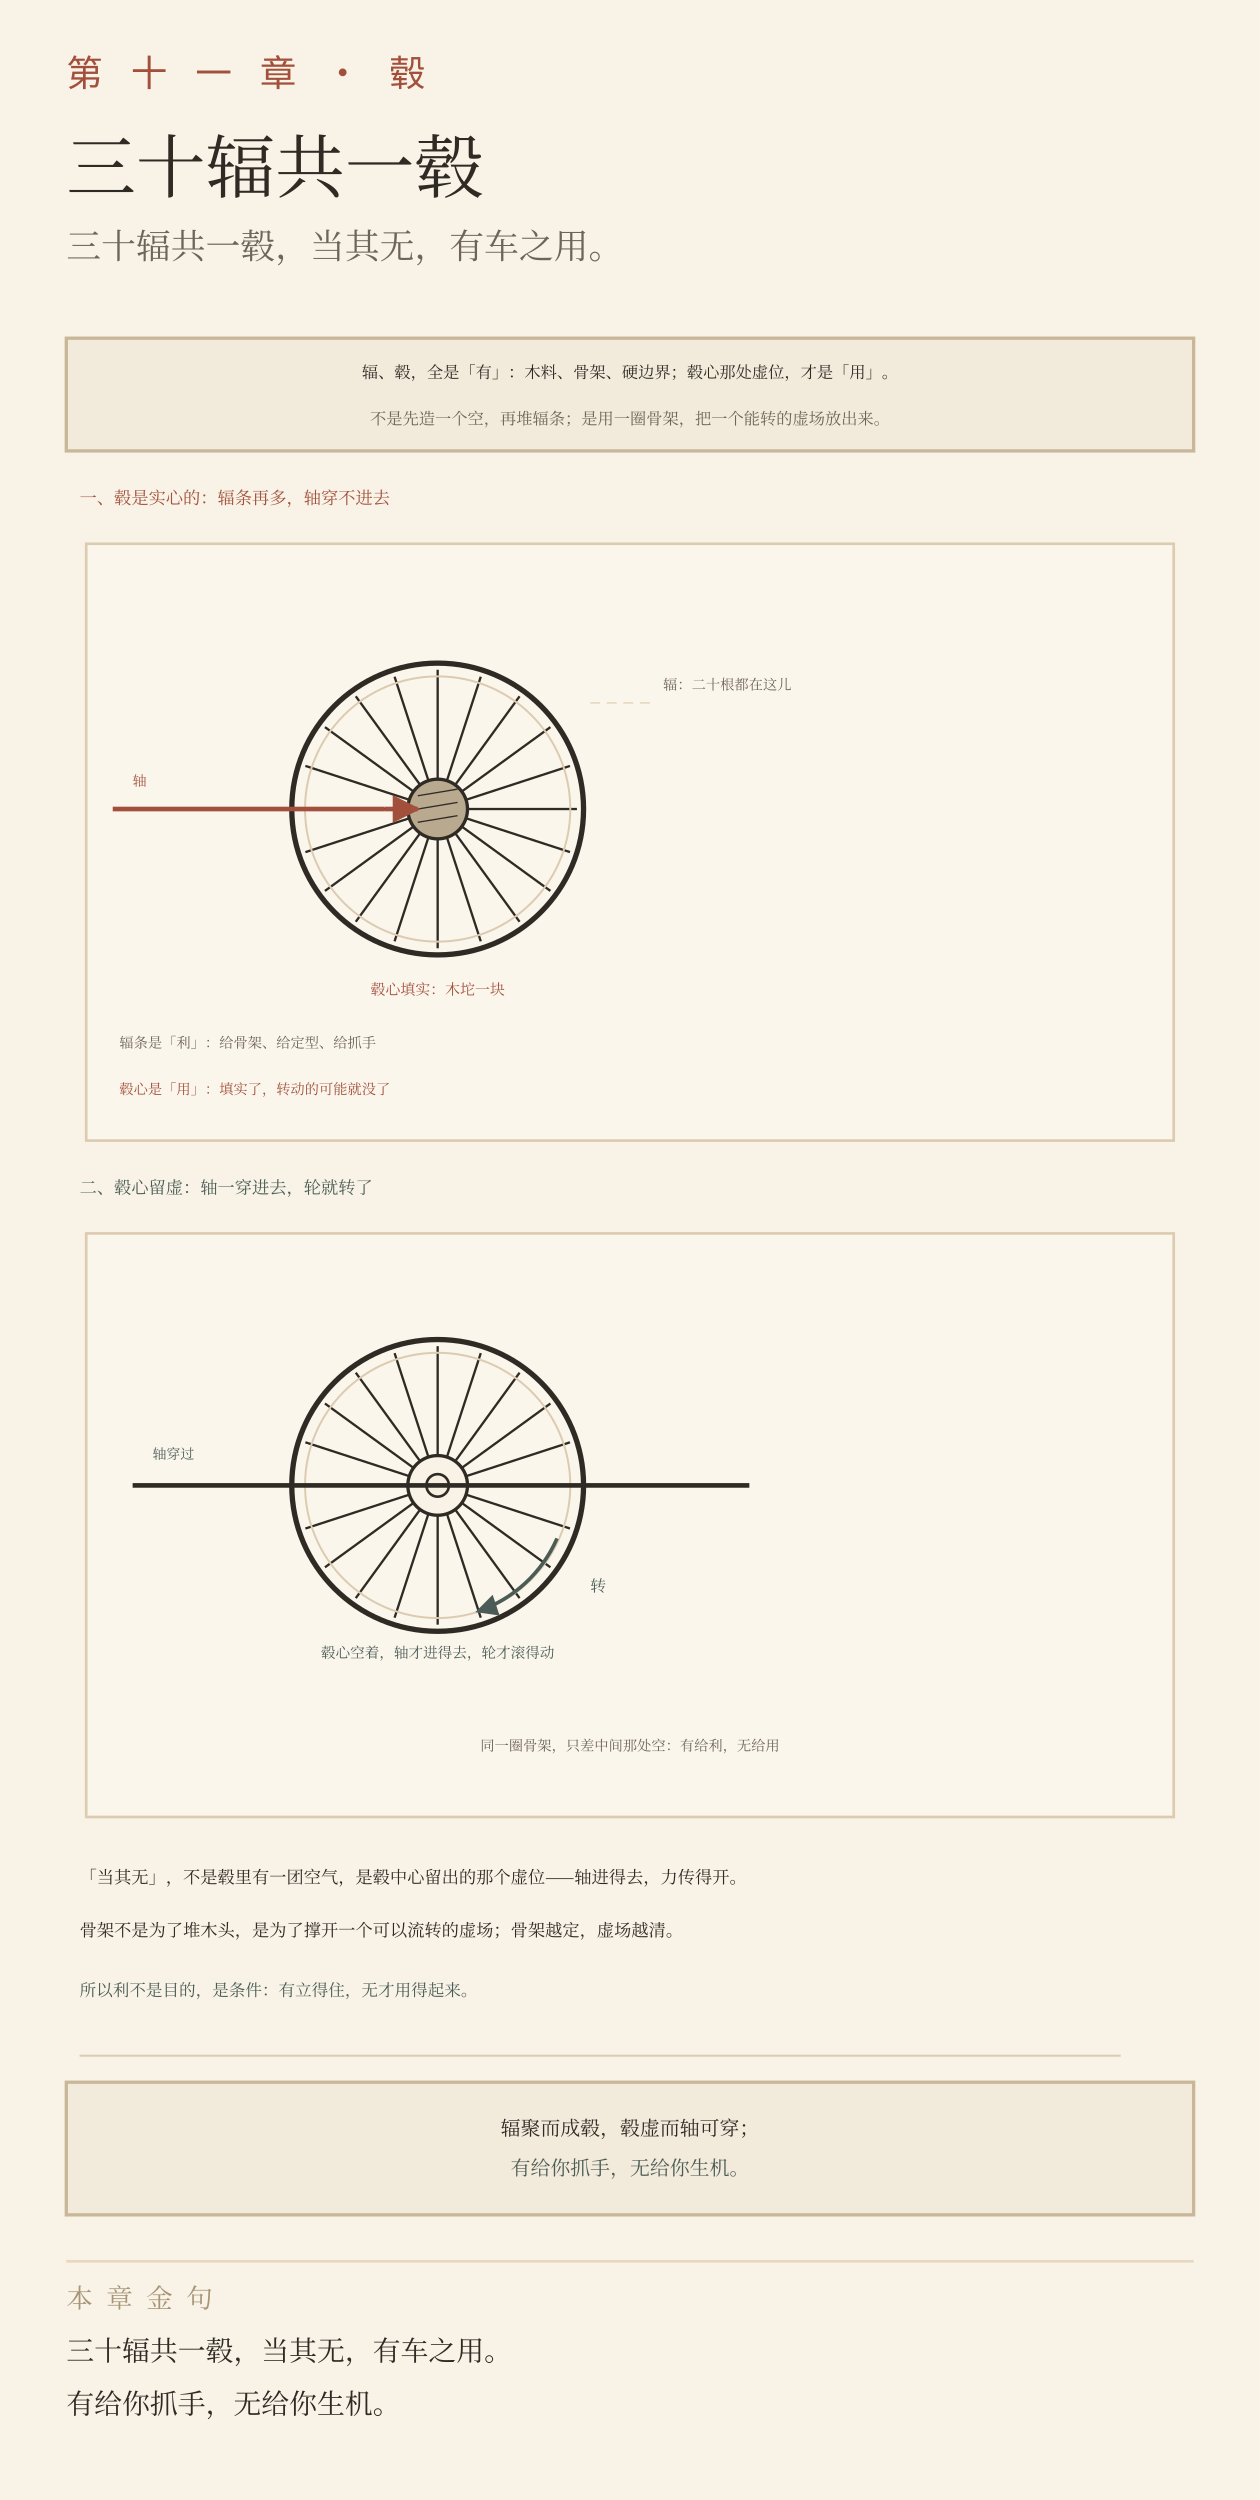
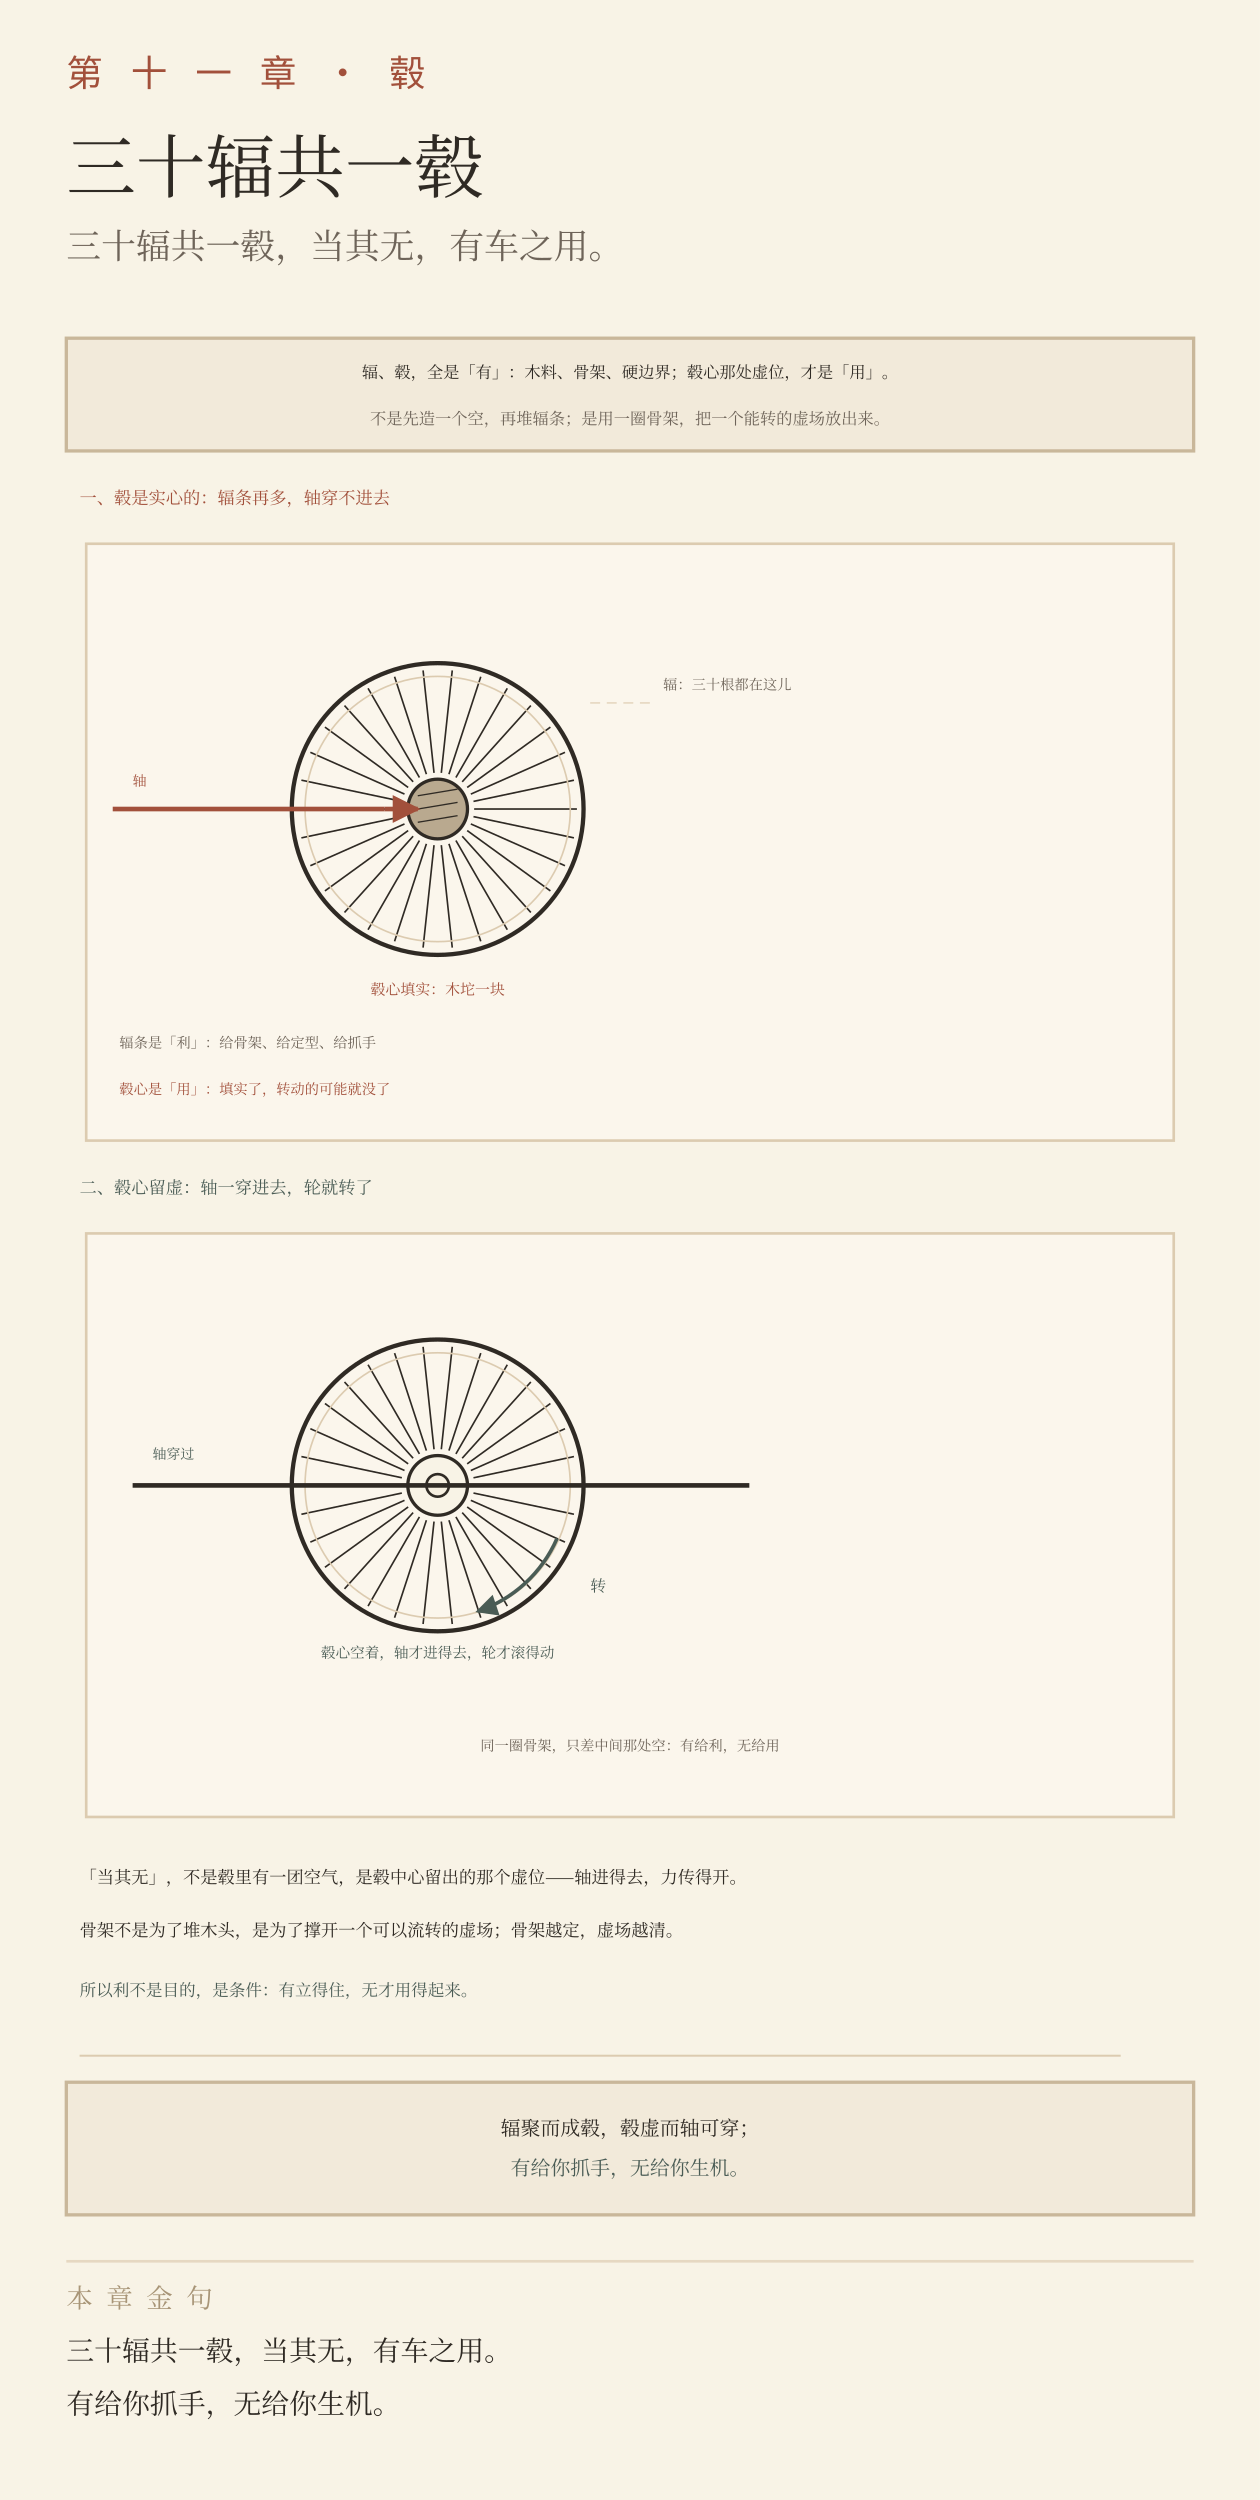
<svg xmlns="http://www.w3.org/2000/svg" viewBox="0 0 380 754" role="img" aria-label="辐条再漂亮，毂是实心木坨，也转不起来" font-family="'Noto Serif CJK SC','Noto Serif SC','Songti SC',serif">
  <defs>
    <marker id="arr" viewBox="0 0 10 10" refX="9" refY="5" markerWidth="6" markerHeight="6" orient="auto">
      <path d="M0 0 L10 5 L0 10 z" fill="#6E6459" />
    </marker>
    <marker id="arr2" viewBox="0 0 10 10" refX="9" refY="5" markerWidth="6" markerHeight="6" orient="auto">
      <path d="M0 0 L10 5 L0 10 z" fill="#4A5C55" />
    </marker>
    <marker id="arrL" viewBox="0 0 10 10" refX="1" refY="5" markerWidth="6" markerHeight="6" orient="auto">
      <path d="M10 0 L0 5 L10 10 z" fill="#4A5C55" />
    </marker>
    <marker id="arrS" viewBox="0 0 10 10" refX="9" refY="5" markerWidth="6" markerHeight="6" orient="auto">
      <path d="M0 0 L10 5 L0 10 z" fill="#A2503B" />
    </marker>
  </defs>
  <rect x="0" y="0" width="380" height="754" fill="#F8F3E6" />
  <text x="20" y="26" font-size="11" fill="#A2503B" font-family="'Noto Sans CJK SC','Noto Sans SC',sans-serif" letter-spacing="3">第 十 一 章 · 毂</text>
  <text x="20" y="58" font-size="21" fill="#2F2A24">三十辐共一毂</text>
  <text x="20" y="78" font-size="10.5" fill="#6E6459">三十辐共一毂，当其无，有车之用。</text>
  <rect x="20" y="102" width="340" height="34" fill="#F2EADA" stroke="#C9B79A" stroke-width="1.0" />
  <text x="190" y="114" font-size="4.9" fill="#2F2A24" text-anchor="middle">辐、毂，全是「有」：木料、骨架、硬边界；毂心那处虚位，才是「用」。</text>
  <text x="190" y="128" font-size="4.9" fill="#6E6459" text-anchor="middle">不是先造一个空，再堆辐条；是用一圈骨架，把一个能转的虚场放出来。</text>
  <text x="24" y="152" font-size="5.2" fill="#A2503B">一、毂是实心的：辐条再多，轴穿不进去</text>
  <rect x="26" y="164" width="328" height="180" fill="#FBF6EC" stroke="#DCCBB0" stroke-width="0.8" />
-   <line x1="141.0" y1="244.0" x2="174.0" y2="244.0" stroke="#2F2A24" stroke-width="0.7" />
-   <line x1="140.6" y1="246.8" x2="171.9" y2="257.0" stroke="#2F2A24" stroke-width="0.7" />
-   <line x1="139.3" y1="249.3" x2="166.0" y2="268.7" stroke="#2F2A24" stroke-width="0.7" />
-   <line x1="137.3" y1="251.3" x2="156.7" y2="278.0" stroke="#2F2A24" stroke-width="0.7" />
-   <line x1="134.8" y1="252.6" x2="145.0" y2="283.9" stroke="#2F2A24" stroke-width="0.7" />
-   <line x1="132.0" y1="253.0" x2="132.0" y2="286.0" stroke="#2F2A24" stroke-width="0.7" />
-   <line x1="129.2" y1="252.6" x2="119.0" y2="283.9" stroke="#2F2A24" stroke-width="0.7" />
-   <line x1="126.7" y1="251.3" x2="107.3" y2="278.0" stroke="#2F2A24" stroke-width="0.7" />
-   <line x1="124.7" y1="249.3" x2="98.0" y2="268.7" stroke="#2F2A24" stroke-width="0.7" />
-   <line x1="123.4" y1="246.8" x2="92.1" y2="257.0" stroke="#2F2A24" stroke-width="0.7" />
-   <line x1="123.0" y1="244.0" x2="90.0" y2="244.0" stroke="#2F2A24" stroke-width="0.7" />
-   <line x1="123.4" y1="241.2" x2="92.1" y2="231.0" stroke="#2F2A24" stroke-width="0.7" />
-   <line x1="124.7" y1="238.7" x2="98.0" y2="219.3" stroke="#2F2A24" stroke-width="0.7" />
-   <line x1="126.7" y1="236.7" x2="107.3" y2="210.0" stroke="#2F2A24" stroke-width="0.7" />
-   <line x1="129.2" y1="235.4" x2="119.0" y2="204.1" stroke="#2F2A24" stroke-width="0.7" />
-   <line x1="132.0" y1="235.0" x2="132.0" y2="202.0" stroke="#2F2A24" stroke-width="0.7" />
-   <line x1="134.8" y1="235.4" x2="145.0" y2="204.1" stroke="#2F2A24" stroke-width="0.7" />
-   <line x1="137.3" y1="236.7" x2="156.7" y2="210.0" stroke="#2F2A24" stroke-width="0.7" />
-   <line x1="139.3" y1="238.7" x2="166.0" y2="219.3" stroke="#2F2A24" stroke-width="0.7" />
-   <line x1="140.6" y1="241.2" x2="171.9" y2="231.0" stroke="#2F2A24" stroke-width="0.7" />
-   <circle cx="132" cy="244" r="44" fill="none" stroke="#2F2A24" stroke-width="1.6" />
-   <circle cx="132" cy="244" r="40" fill="none" stroke="#DCCBB0" stroke-width="0.6" />
+   <line x1="143.0" y1="244.0" x2="174.0" y2="244.0" stroke="#2F2A24" stroke-width="0.5" />
+   <line x1="142.8" y1="246.3" x2="173.1" y2="252.7" stroke="#2F2A24" stroke-width="0.5" />
+   <line x1="142.0" y1="248.5" x2="170.4" y2="261.1" stroke="#2F2A24" stroke-width="0.5" />
+   <line x1="140.9" y1="250.5" x2="166.0" y2="268.7" stroke="#2F2A24" stroke-width="0.5" />
+   <line x1="139.4" y1="252.2" x2="160.1" y2="275.2" stroke="#2F2A24" stroke-width="0.5" />
+   <line x1="137.5" y1="253.5" x2="153.0" y2="280.4" stroke="#2F2A24" stroke-width="0.5" />
+   <line x1="135.4" y1="254.5" x2="145.0" y2="283.9" stroke="#2F2A24" stroke-width="0.5" />
+   <line x1="133.1" y1="254.9" x2="136.4" y2="285.8" stroke="#2F2A24" stroke-width="0.5" />
+   <line x1="130.9" y1="254.9" x2="127.6" y2="285.8" stroke="#2F2A24" stroke-width="0.5" />
+   <line x1="128.6" y1="254.5" x2="119.0" y2="283.9" stroke="#2F2A24" stroke-width="0.5" />
+   <line x1="126.5" y1="253.5" x2="111.0" y2="280.4" stroke="#2F2A24" stroke-width="0.5" />
+   <line x1="124.6" y1="252.2" x2="103.9" y2="275.2" stroke="#2F2A24" stroke-width="0.5" />
+   <line x1="123.1" y1="250.5" x2="98.0" y2="268.7" stroke="#2F2A24" stroke-width="0.5" />
+   <line x1="122.0" y1="248.5" x2="93.6" y2="261.1" stroke="#2F2A24" stroke-width="0.5" />
+   <line x1="121.2" y1="246.3" x2="90.9" y2="252.7" stroke="#2F2A24" stroke-width="0.5" />
+   <line x1="121.0" y1="244.0" x2="90.0" y2="244.0" stroke="#2F2A24" stroke-width="0.5" />
+   <line x1="121.2" y1="241.7" x2="90.9" y2="235.3" stroke="#2F2A24" stroke-width="0.5" />
+   <line x1="122.0" y1="239.5" x2="93.6" y2="226.9" stroke="#2F2A24" stroke-width="0.5" />
+   <line x1="123.1" y1="237.5" x2="98.0" y2="219.3" stroke="#2F2A24" stroke-width="0.5" />
+   <line x1="124.6" y1="235.8" x2="103.9" y2="212.8" stroke="#2F2A24" stroke-width="0.5" />
+   <line x1="126.5" y1="234.5" x2="111.0" y2="207.6" stroke="#2F2A24" stroke-width="0.5" />
+   <line x1="128.6" y1="233.5" x2="119.0" y2="204.1" stroke="#2F2A24" stroke-width="0.5" />
+   <line x1="130.9" y1="233.1" x2="127.6" y2="202.2" stroke="#2F2A24" stroke-width="0.5" />
+   <line x1="133.1" y1="233.1" x2="136.4" y2="202.2" stroke="#2F2A24" stroke-width="0.5" />
+   <line x1="135.4" y1="233.5" x2="145.0" y2="204.1" stroke="#2F2A24" stroke-width="0.5" />
+   <line x1="137.5" y1="234.5" x2="153.0" y2="207.6" stroke="#2F2A24" stroke-width="0.5" />
+   <line x1="139.4" y1="235.8" x2="160.1" y2="212.8" stroke="#2F2A24" stroke-width="0.5" />
+   <line x1="140.9" y1="237.5" x2="166.0" y2="219.3" stroke="#2F2A24" stroke-width="0.5" />
+   <line x1="142.0" y1="239.5" x2="170.4" y2="226.9" stroke="#2F2A24" stroke-width="0.5" />
+   <line x1="142.8" y1="241.7" x2="173.1" y2="235.3" stroke="#2F2A24" stroke-width="0.5" />
+   <circle cx="132" cy="244" r="44" fill="none" stroke="#2F2A24" stroke-width="1.3" />
+   <circle cx="132" cy="244" r="40" fill="none" stroke="#DCCBB0" stroke-width="0.5" />
  <circle cx="132" cy="244" r="9" fill="#B9A98F" stroke="#2F2A24" stroke-width="1.0" />
  <line x1="126" y1="240" x2="138" y2="238" stroke="#2F2A24" stroke-width="0.4" />
  <line x1="126" y1="244" x2="138" y2="242" stroke="#2F2A24" stroke-width="0.4" />
  <line x1="126" y1="248" x2="138" y2="246" stroke="#2F2A24" stroke-width="0.4" />
  <line x1="34" y1="244" x2="116" y2="244" stroke="#A2503B" stroke-width="1.4" />
  <line x1="116" y1="244" x2="126" y2="244" stroke="#A2503B" stroke-width="1.4" marker-end="url(#arrS)" />
  <text x="40" y="237" font-size="4.2" fill="#A2503B">轴</text>
-   <text x="200" y="208" font-size="4.3" fill="#6E6459">辐：二十根都在这儿</text>
+   <text x="200" y="208" font-size="4.3" fill="#6E6459">辐：三十根都在这儿</text>
  <line x1="196" y1="212" x2="176" y2="212" stroke="#E6D8C2" stroke-width="0.5" stroke-dasharray="3 2" />
  <text x="132" y="300" font-size="4.5" fill="#A2503B" text-anchor="middle">毂心填实：木坨一块</text>
  <text x="36" y="316" font-size="4.3" fill="#6E6459">辐条是「利」：给骨架、给定型、给抓手</text>
  <text x="36" y="330" font-size="4.3" fill="#A2503B">毂心是「用」：填实了，转动的可能就没了</text>
  <text x="24" y="360" font-size="5.2" fill="#4A5C55">二、毂心留虚：轴一穿进去，轮就转了</text>
  <rect x="26" y="372" width="328" height="176" fill="#FBF6EC" stroke="#DCCBB0" stroke-width="0.8" />
-   <line x1="141.0" y1="448.0" x2="174.0" y2="448.0" stroke="#2F2A24" stroke-width="0.7" />
-   <line x1="140.6" y1="450.8" x2="171.9" y2="461.0" stroke="#2F2A24" stroke-width="0.7" />
-   <line x1="139.3" y1="453.3" x2="166.0" y2="472.7" stroke="#2F2A24" stroke-width="0.7" />
-   <line x1="137.3" y1="455.3" x2="156.7" y2="482.0" stroke="#2F2A24" stroke-width="0.7" />
-   <line x1="134.8" y1="456.6" x2="145.0" y2="487.9" stroke="#2F2A24" stroke-width="0.7" />
-   <line x1="132.0" y1="457.0" x2="132.0" y2="490.0" stroke="#2F2A24" stroke-width="0.7" />
-   <line x1="129.2" y1="456.6" x2="119.0" y2="487.9" stroke="#2F2A24" stroke-width="0.7" />
-   <line x1="126.7" y1="455.3" x2="107.3" y2="482.0" stroke="#2F2A24" stroke-width="0.7" />
-   <line x1="124.7" y1="453.3" x2="98.0" y2="472.7" stroke="#2F2A24" stroke-width="0.7" />
-   <line x1="123.4" y1="450.8" x2="92.1" y2="461.0" stroke="#2F2A24" stroke-width="0.7" />
-   <line x1="123.0" y1="448.0" x2="90.0" y2="448.0" stroke="#2F2A24" stroke-width="0.7" />
-   <line x1="123.4" y1="445.2" x2="92.1" y2="435.0" stroke="#2F2A24" stroke-width="0.7" />
-   <line x1="124.7" y1="442.7" x2="98.0" y2="423.3" stroke="#2F2A24" stroke-width="0.7" />
-   <line x1="126.7" y1="440.7" x2="107.3" y2="414.0" stroke="#2F2A24" stroke-width="0.7" />
-   <line x1="129.2" y1="439.4" x2="119.0" y2="408.1" stroke="#2F2A24" stroke-width="0.7" />
-   <line x1="132.0" y1="439.0" x2="132.0" y2="406.0" stroke="#2F2A24" stroke-width="0.7" />
-   <line x1="134.8" y1="439.4" x2="145.0" y2="408.1" stroke="#2F2A24" stroke-width="0.7" />
-   <line x1="137.3" y1="440.7" x2="156.7" y2="414.0" stroke="#2F2A24" stroke-width="0.7" />
-   <line x1="139.3" y1="442.7" x2="166.0" y2="423.3" stroke="#2F2A24" stroke-width="0.7" />
-   <line x1="140.6" y1="445.2" x2="171.9" y2="435.0" stroke="#2F2A24" stroke-width="0.7" />
-   <circle cx="132" cy="448" r="44" fill="none" stroke="#2F2A24" stroke-width="1.6" />
-   <circle cx="132" cy="448" r="40" fill="none" stroke="#DCCBB0" stroke-width="0.6" />
+   <line x1="143.0" y1="448.0" x2="174.0" y2="448.0" stroke="#2F2A24" stroke-width="0.5" />
+   <line x1="142.8" y1="450.3" x2="173.1" y2="456.7" stroke="#2F2A24" stroke-width="0.5" />
+   <line x1="142.0" y1="452.5" x2="170.4" y2="465.1" stroke="#2F2A24" stroke-width="0.5" />
+   <line x1="140.9" y1="454.5" x2="166.0" y2="472.7" stroke="#2F2A24" stroke-width="0.5" />
+   <line x1="139.4" y1="456.2" x2="160.1" y2="479.2" stroke="#2F2A24" stroke-width="0.5" />
+   <line x1="137.5" y1="457.5" x2="153.0" y2="484.4" stroke="#2F2A24" stroke-width="0.5" />
+   <line x1="135.4" y1="458.5" x2="145.0" y2="487.9" stroke="#2F2A24" stroke-width="0.5" />
+   <line x1="133.1" y1="458.9" x2="136.4" y2="489.8" stroke="#2F2A24" stroke-width="0.5" />
+   <line x1="130.9" y1="458.9" x2="127.6" y2="489.8" stroke="#2F2A24" stroke-width="0.5" />
+   <line x1="128.6" y1="458.5" x2="119.0" y2="487.9" stroke="#2F2A24" stroke-width="0.5" />
+   <line x1="126.5" y1="457.5" x2="111.0" y2="484.4" stroke="#2F2A24" stroke-width="0.5" />
+   <line x1="124.6" y1="456.2" x2="103.9" y2="479.2" stroke="#2F2A24" stroke-width="0.5" />
+   <line x1="123.1" y1="454.5" x2="98.0" y2="472.7" stroke="#2F2A24" stroke-width="0.5" />
+   <line x1="122.0" y1="452.5" x2="93.6" y2="465.1" stroke="#2F2A24" stroke-width="0.5" />
+   <line x1="121.2" y1="450.3" x2="90.9" y2="456.7" stroke="#2F2A24" stroke-width="0.5" />
+   <line x1="121.0" y1="448.0" x2="90.0" y2="448.0" stroke="#2F2A24" stroke-width="0.5" />
+   <line x1="121.2" y1="445.7" x2="90.9" y2="439.3" stroke="#2F2A24" stroke-width="0.5" />
+   <line x1="122.0" y1="443.5" x2="93.6" y2="430.9" stroke="#2F2A24" stroke-width="0.5" />
+   <line x1="123.1" y1="441.5" x2="98.0" y2="423.3" stroke="#2F2A24" stroke-width="0.5" />
+   <line x1="124.6" y1="439.8" x2="103.9" y2="416.8" stroke="#2F2A24" stroke-width="0.5" />
+   <line x1="126.5" y1="438.5" x2="111.0" y2="411.6" stroke="#2F2A24" stroke-width="0.5" />
+   <line x1="128.6" y1="437.5" x2="119.0" y2="408.1" stroke="#2F2A24" stroke-width="0.5" />
+   <line x1="130.9" y1="437.1" x2="127.6" y2="406.2" stroke="#2F2A24" stroke-width="0.5" />
+   <line x1="133.1" y1="437.1" x2="136.4" y2="406.2" stroke="#2F2A24" stroke-width="0.5" />
+   <line x1="135.4" y1="437.5" x2="145.0" y2="408.1" stroke="#2F2A24" stroke-width="0.5" />
+   <line x1="137.5" y1="438.5" x2="153.0" y2="411.6" stroke="#2F2A24" stroke-width="0.5" />
+   <line x1="139.4" y1="439.8" x2="160.1" y2="416.8" stroke="#2F2A24" stroke-width="0.5" />
+   <line x1="140.9" y1="441.5" x2="166.0" y2="423.3" stroke="#2F2A24" stroke-width="0.5" />
+   <line x1="142.0" y1="443.5" x2="170.4" y2="430.9" stroke="#2F2A24" stroke-width="0.5" />
+   <line x1="142.8" y1="445.7" x2="173.1" y2="439.3" stroke="#2F2A24" stroke-width="0.5" />
+   <circle cx="132" cy="448" r="44" fill="none" stroke="#2F2A24" stroke-width="1.3" />
+   <circle cx="132" cy="448" r="40" fill="none" stroke="#DCCBB0" stroke-width="0.5" />
  <circle cx="132" cy="448" r="9" fill="#F8F3E6" stroke="#2F2A24" stroke-width="1.0" />
  <circle cx="132" cy="448" r="3.4" fill="#F6EFE0" stroke="#2F2A24" stroke-width="0.8" />
  <line x1="40" y1="448" x2="226" y2="448" stroke="#2F2A24" stroke-width="1.4" />
  <text x="46" y="440" font-size="4.2" fill="#4A5C55">轴穿过</text>
  <path d="M168,464 A 40 40 0 0 1 144,486" fill="none" stroke="#4A5C55" stroke-width="1.1" marker-end="url(#arr2)" />
  <text x="178" y="480" font-size="4.8" fill="#4A5C55">转</text>
  <text x="132" y="500" font-size="4.4" fill="#4A5C55" text-anchor="middle">毂心空着，轴才进得去，轮才滚得动</text>
  <text x="190" y="528" font-size="4.3" fill="#6E6459" text-anchor="middle">同一圈骨架，只差中间那处空：有给利，无给用</text>
  <text x="24" y="568" font-size="5.2" fill="#2F2A24">「当其无」，不是毂里有一团空气，是毂中心留出的那个虚位——轴进得去，力传得开。</text>
  <text x="24" y="584" font-size="5.2" fill="#2F2A24">骨架不是为了堆木头，是为了撑开一个可以流转的虚场；骨架越定，虚场越清。</text>
  <text x="24" y="602" font-size="5.0" fill="#4A5C55">所以利不是目的，是条件：有立得住，无才用得起来。</text>
  <line x1="24" y1="620" x2="338" y2="620" stroke="#DCCBB0" stroke-width="0.6" />
  <rect x="20" y="628" width="340" height="40" fill="#F2EADA" stroke="#C9B79A" stroke-width="1.0" />
  <text x="190" y="644" font-size="6.0" fill="#2F2A24" text-anchor="middle">辐聚而成毂，毂虚而轴可穿；</text>
  <text x="190" y="656" font-size="6.0" fill="#4A5C55" text-anchor="middle">有给你抓手，无给你生机。</text>
  <line x1="20" y1="682" x2="360" y2="682" stroke="#E6D8C2" stroke-width="0.8" />
  <text x="20" y="696" font-size="8.0" fill="#A89577" letter-spacing="1">本 章 金 句</text>
  <text x="20" y="712" font-size="8.4" fill="#2F2A24">三十辐共一毂，当其无，有车之用。</text>
  <text x="20" y="728" font-size="8.4" fill="#2F2A24">有给你抓手，无给你生机。</text>
</svg>
